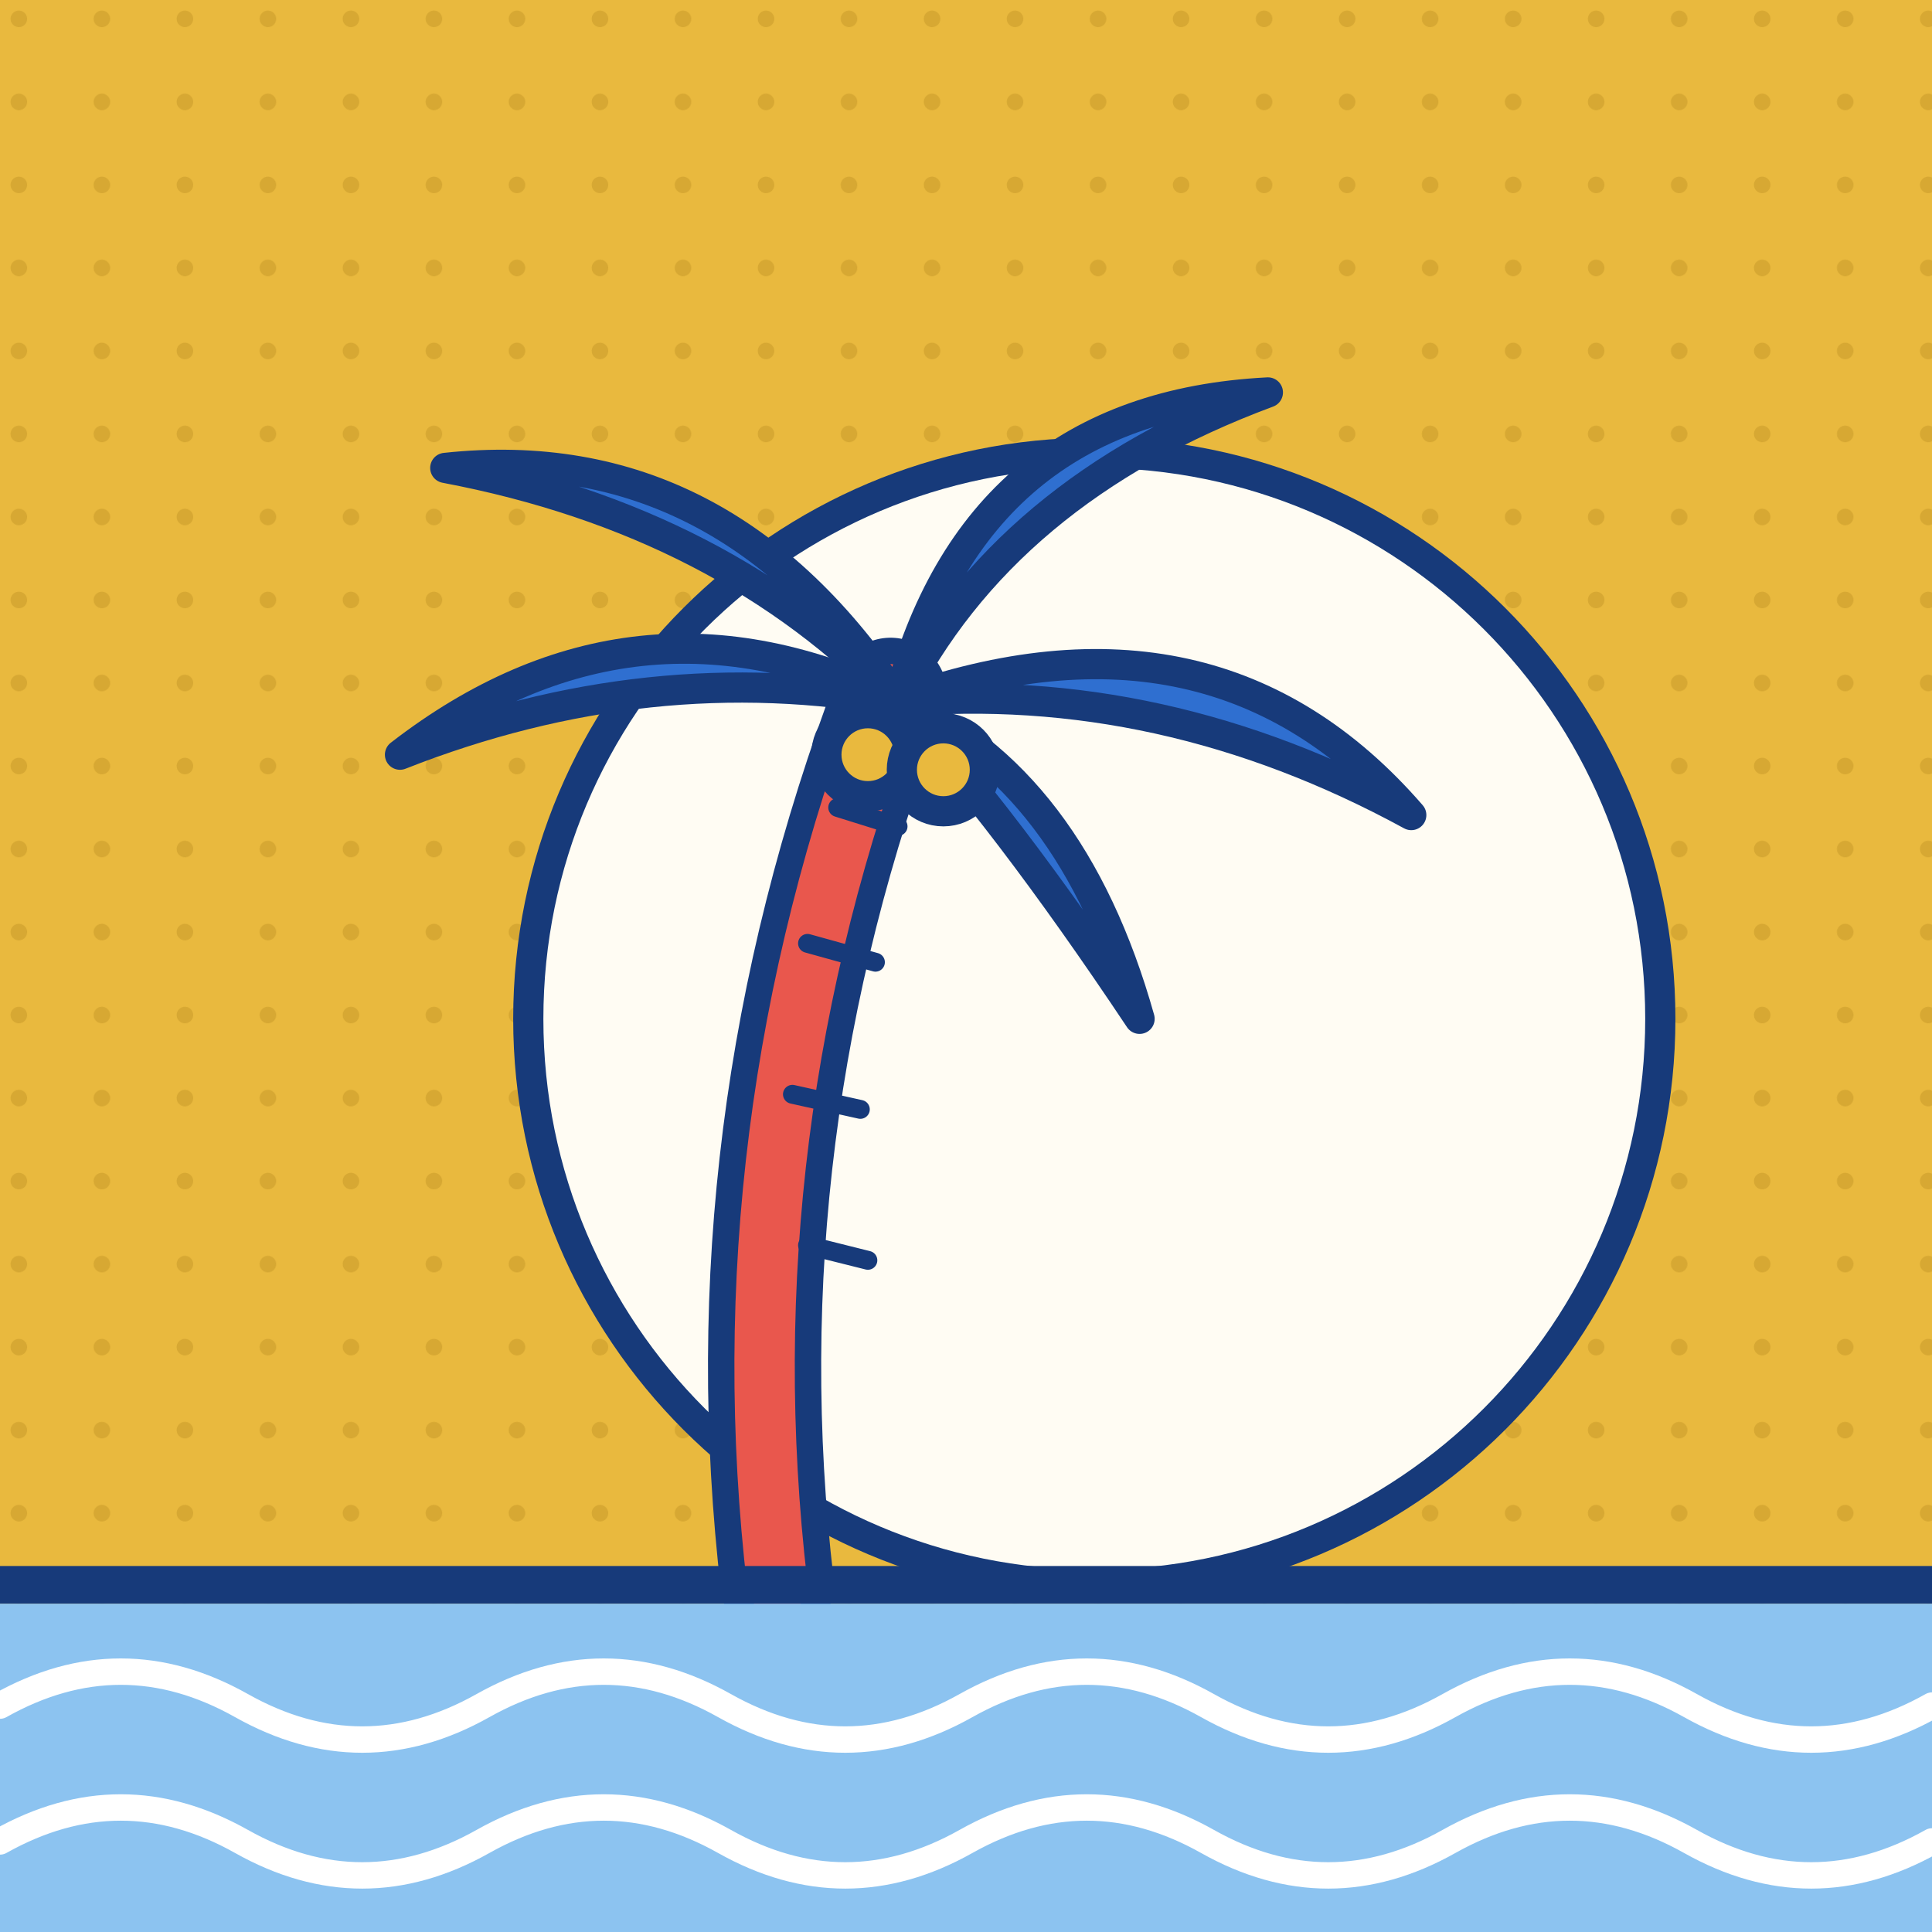
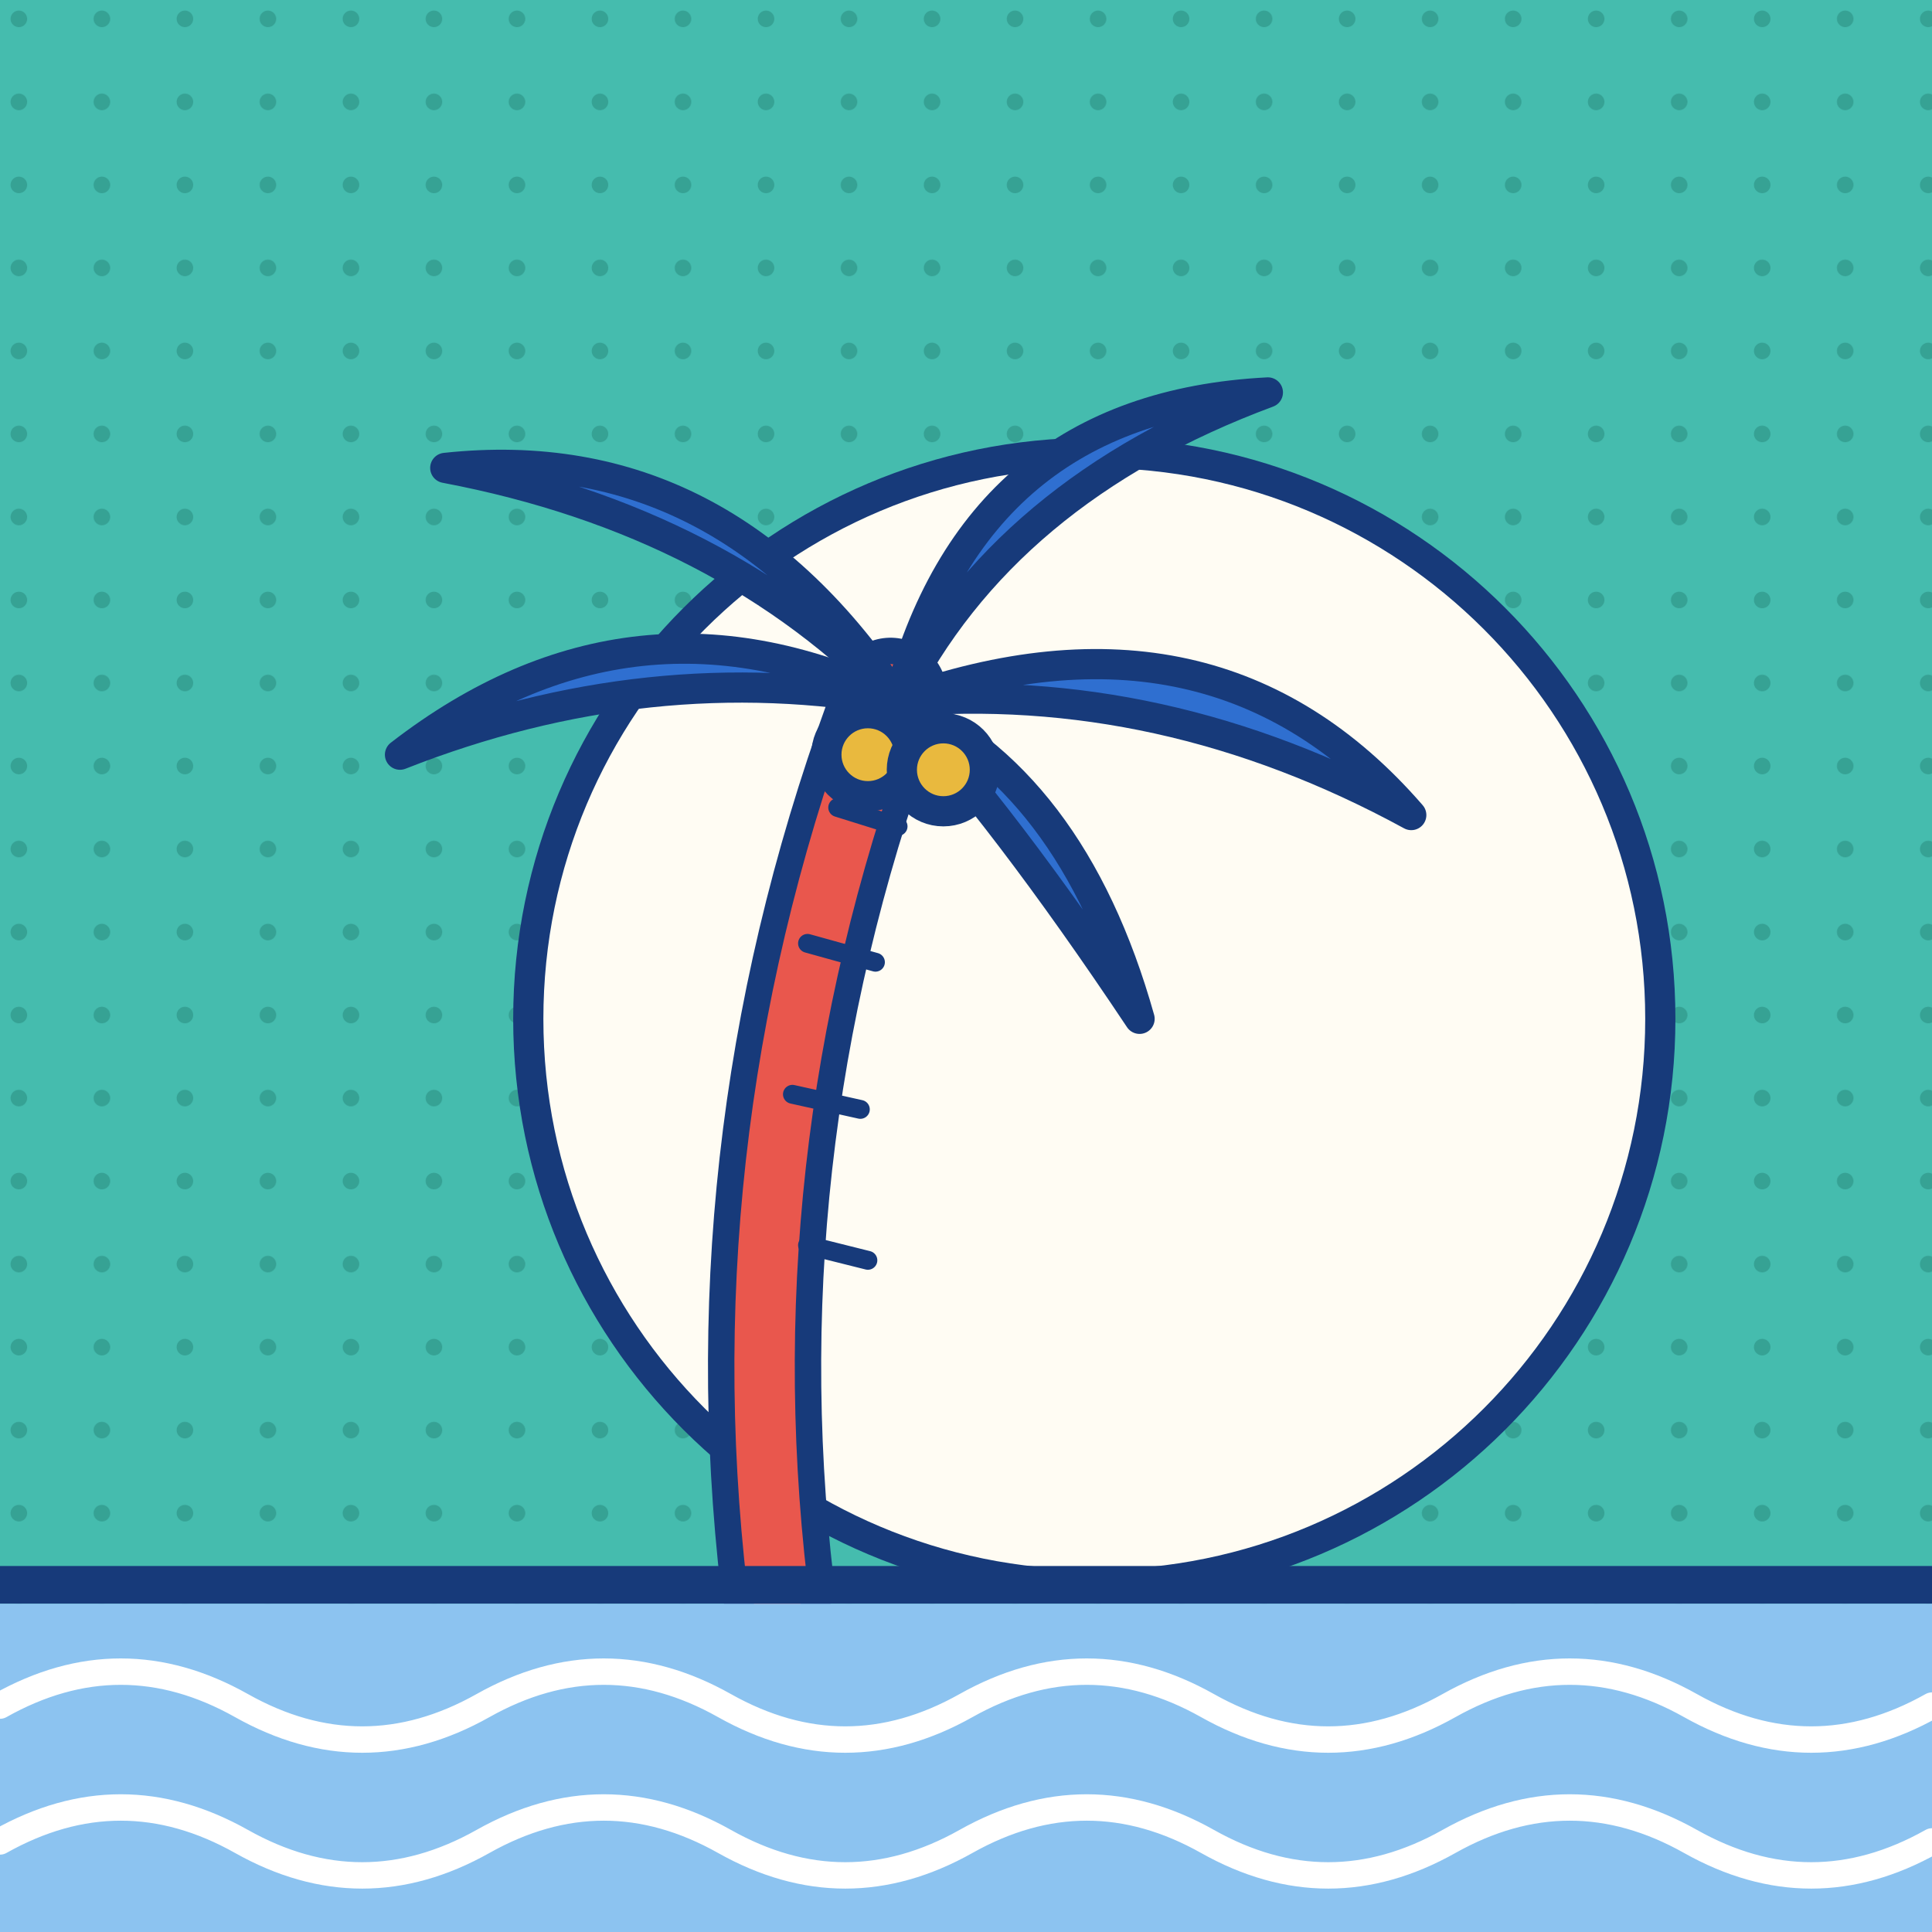
<svg xmlns="http://www.w3.org/2000/svg" viewBox="0 0 512 512" width="512" height="512" stroke="#173A7A" stroke-width="8" stroke-linejoin="round" stroke-linecap="round">
  <defs>
    <pattern id="d" width="22" height="22" patternUnits="userSpaceOnUse">
-       <circle cx="5" cy="5" r="2.2" fill="#C99A2A" stroke="none" opacity=".55" />
+       <circle cx="5" cy="5" r="2.2" fill="#2A8C80" stroke="none" opacity=".55" />
    </pattern>
  </defs>
-   <rect width="512" height="512" fill="#E9B93E" stroke="none" />
+   <rect width="512" height="512" fill="#45BCAE" stroke="none" />
  <rect width="512" height="512" fill="url(#d)" stroke="none" />
  <circle cx="290" cy="270" r="150" fill="#FFFCF3" />
  <path d="M60 330q110-46 220 0z" fill="#8CC3F0" stroke="none" opacity=".0" />
  <path d="M206 420q-14-120 30-236" fill="none" stroke="#173A7A" stroke-width="30" />
  <path d="M206 420q-14-120 30-236" fill="none" stroke="#E9574D" stroke-width="16" />
  <path d="M214 330l16 4M210 290l18 4M214 250l18 5M222 214l16 5" fill="none" stroke="#173A7A" stroke-width="5" />
  <g fill="#2F6FD0">
    <path d="M238 186q-70-34-132 14q66-26 132-14z" />
    <path d="M238 186q-46-70-120-62q74 14 120 62z" />
    <path d="M238 186q20-78 98-82q-70 26-98 82z" />
    <path d="M238 186q84-30 136 30q-66-36-136-30z" />
    <path d="M238 186q46 20 64 84q-36-54-64-84z" />
  </g>
  <circle cx="230" cy="200" r="11" fill="#E9B93E" />
  <circle cx="250" cy="204" r="11" fill="#E9B93E" />
  <path d="M0 420h512" fill="none" stroke-width="10" />
  <rect y="425" width="512" height="87" fill="#8CC3F0" stroke="none" />
  <path d="M0 452q32-18 64 0t64 0 64 0 64 0 64 0 64 0 64 0 64 0M0 488q32-18 64 0t64 0 64 0 64 0 64 0 64 0 64 0 64 0" fill="none" stroke="#fff" stroke-width="7" />
</svg>
